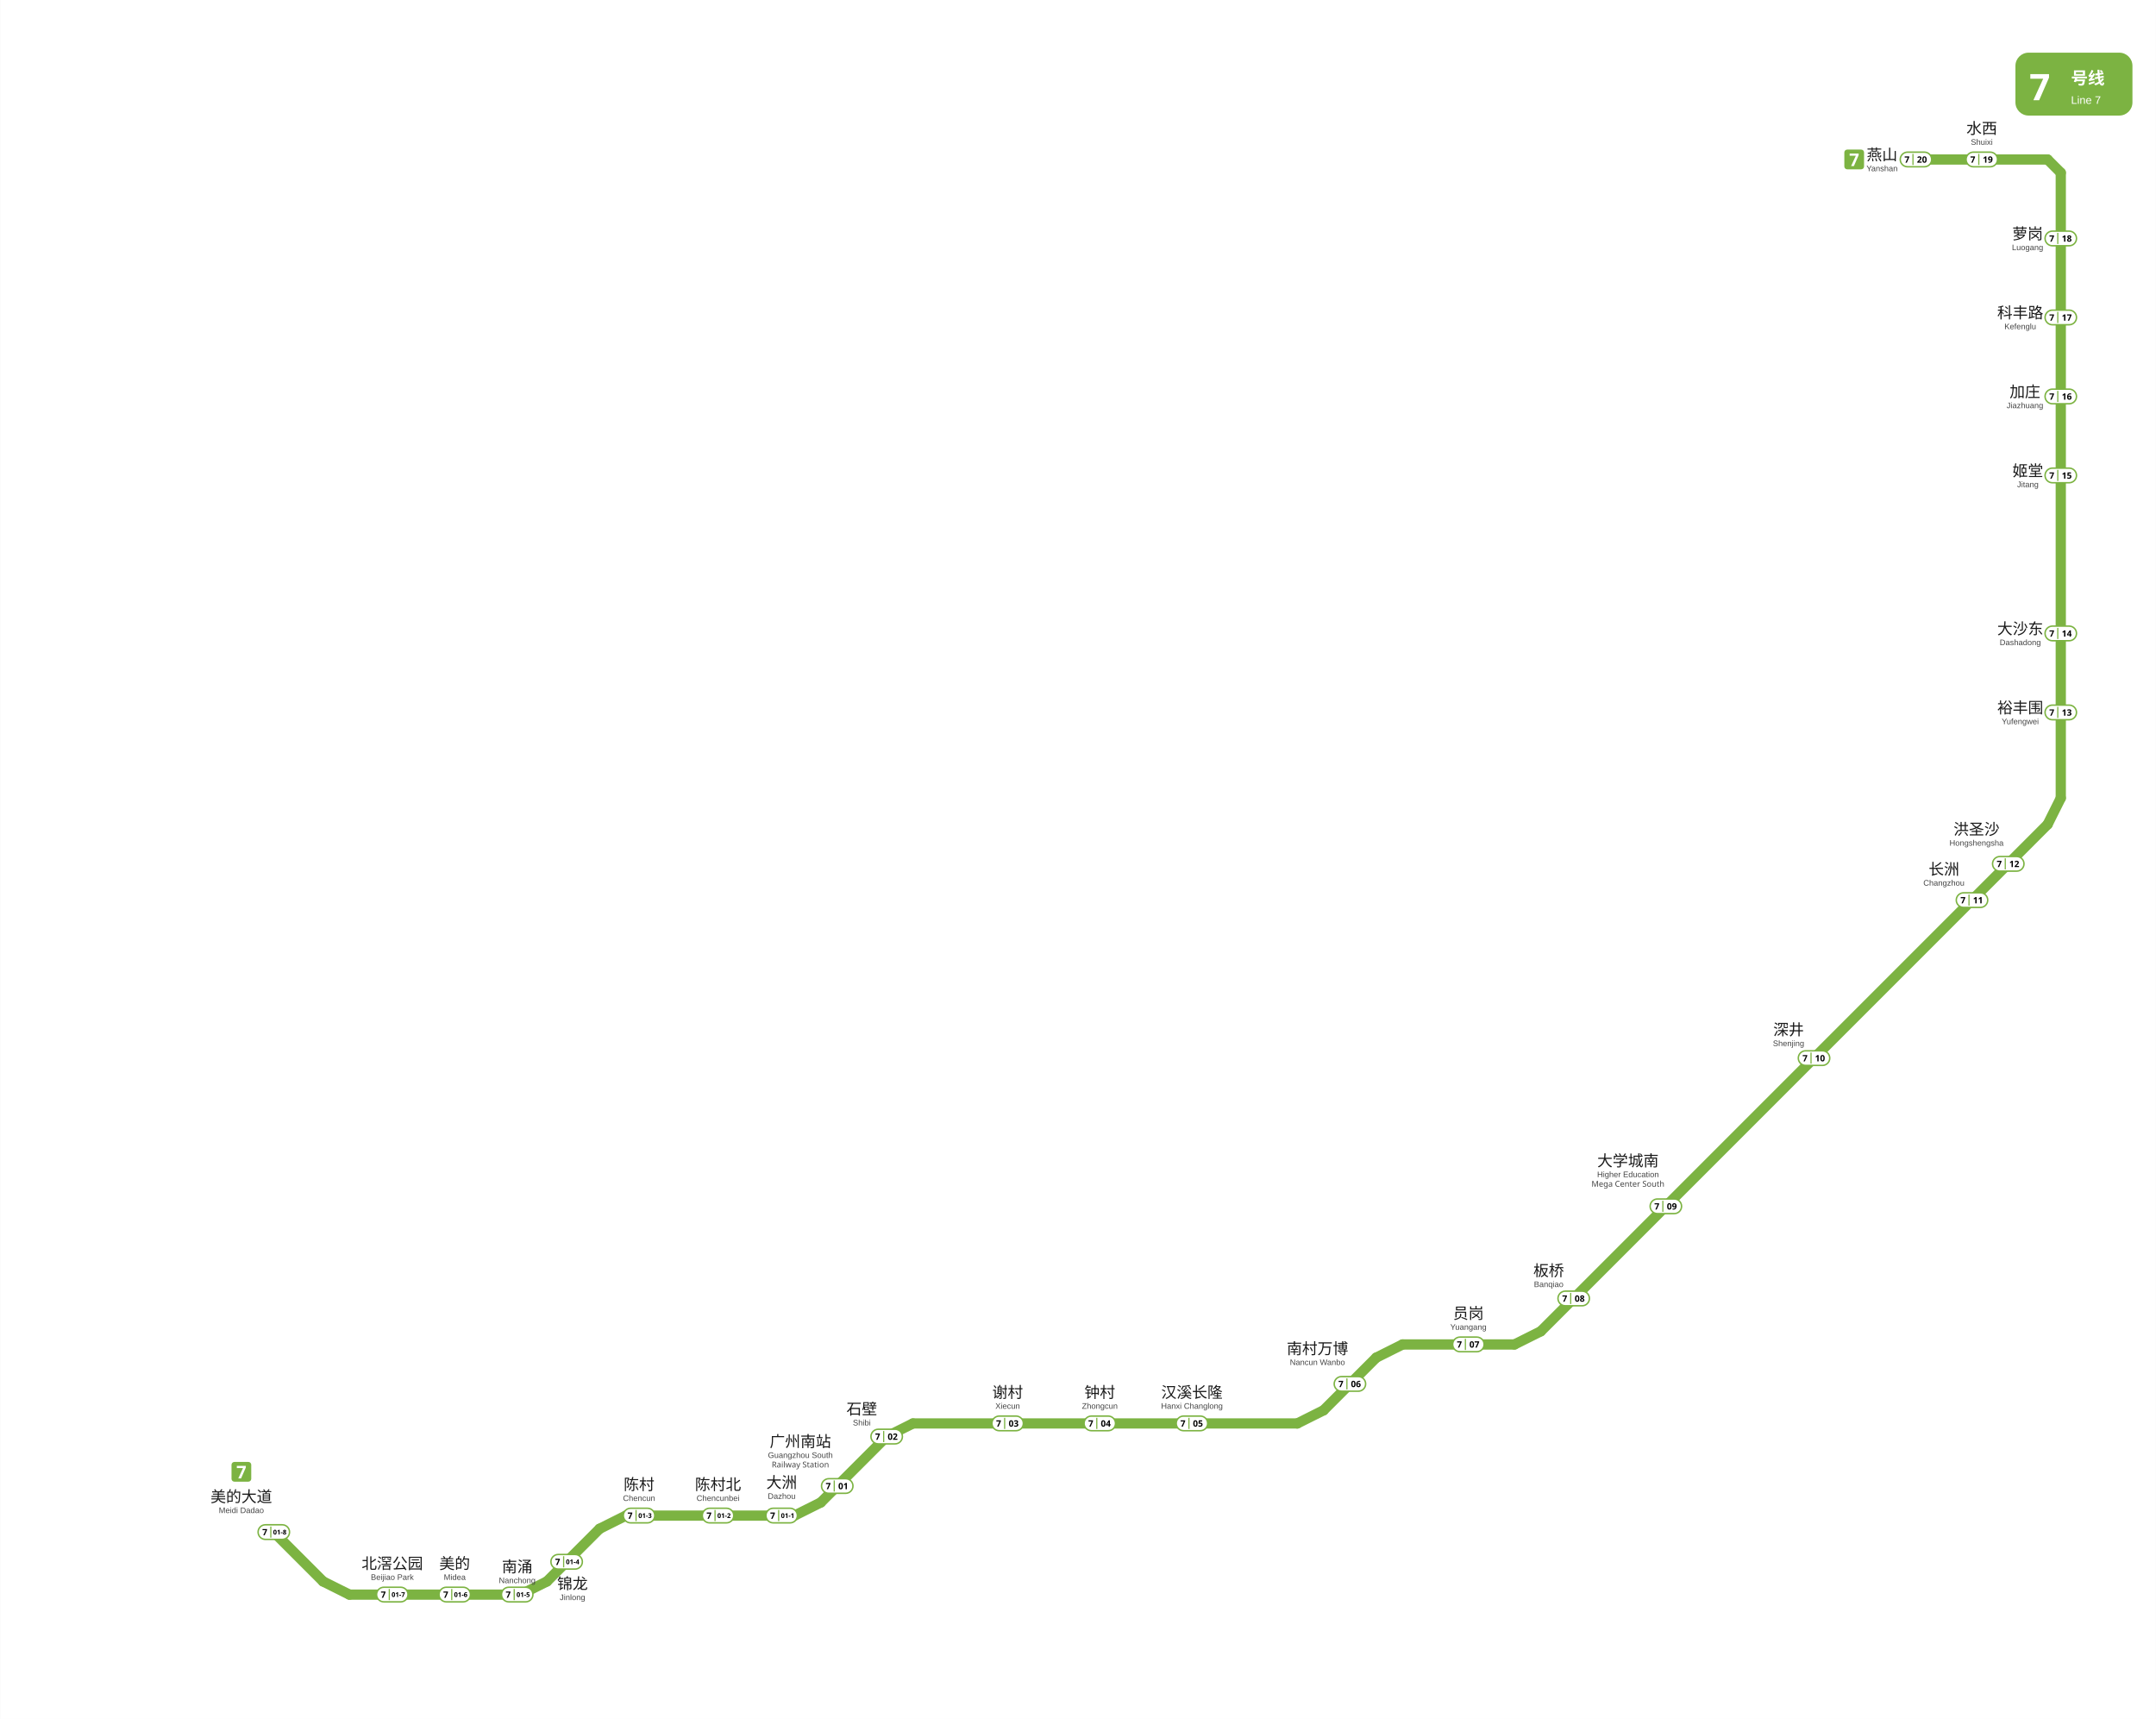
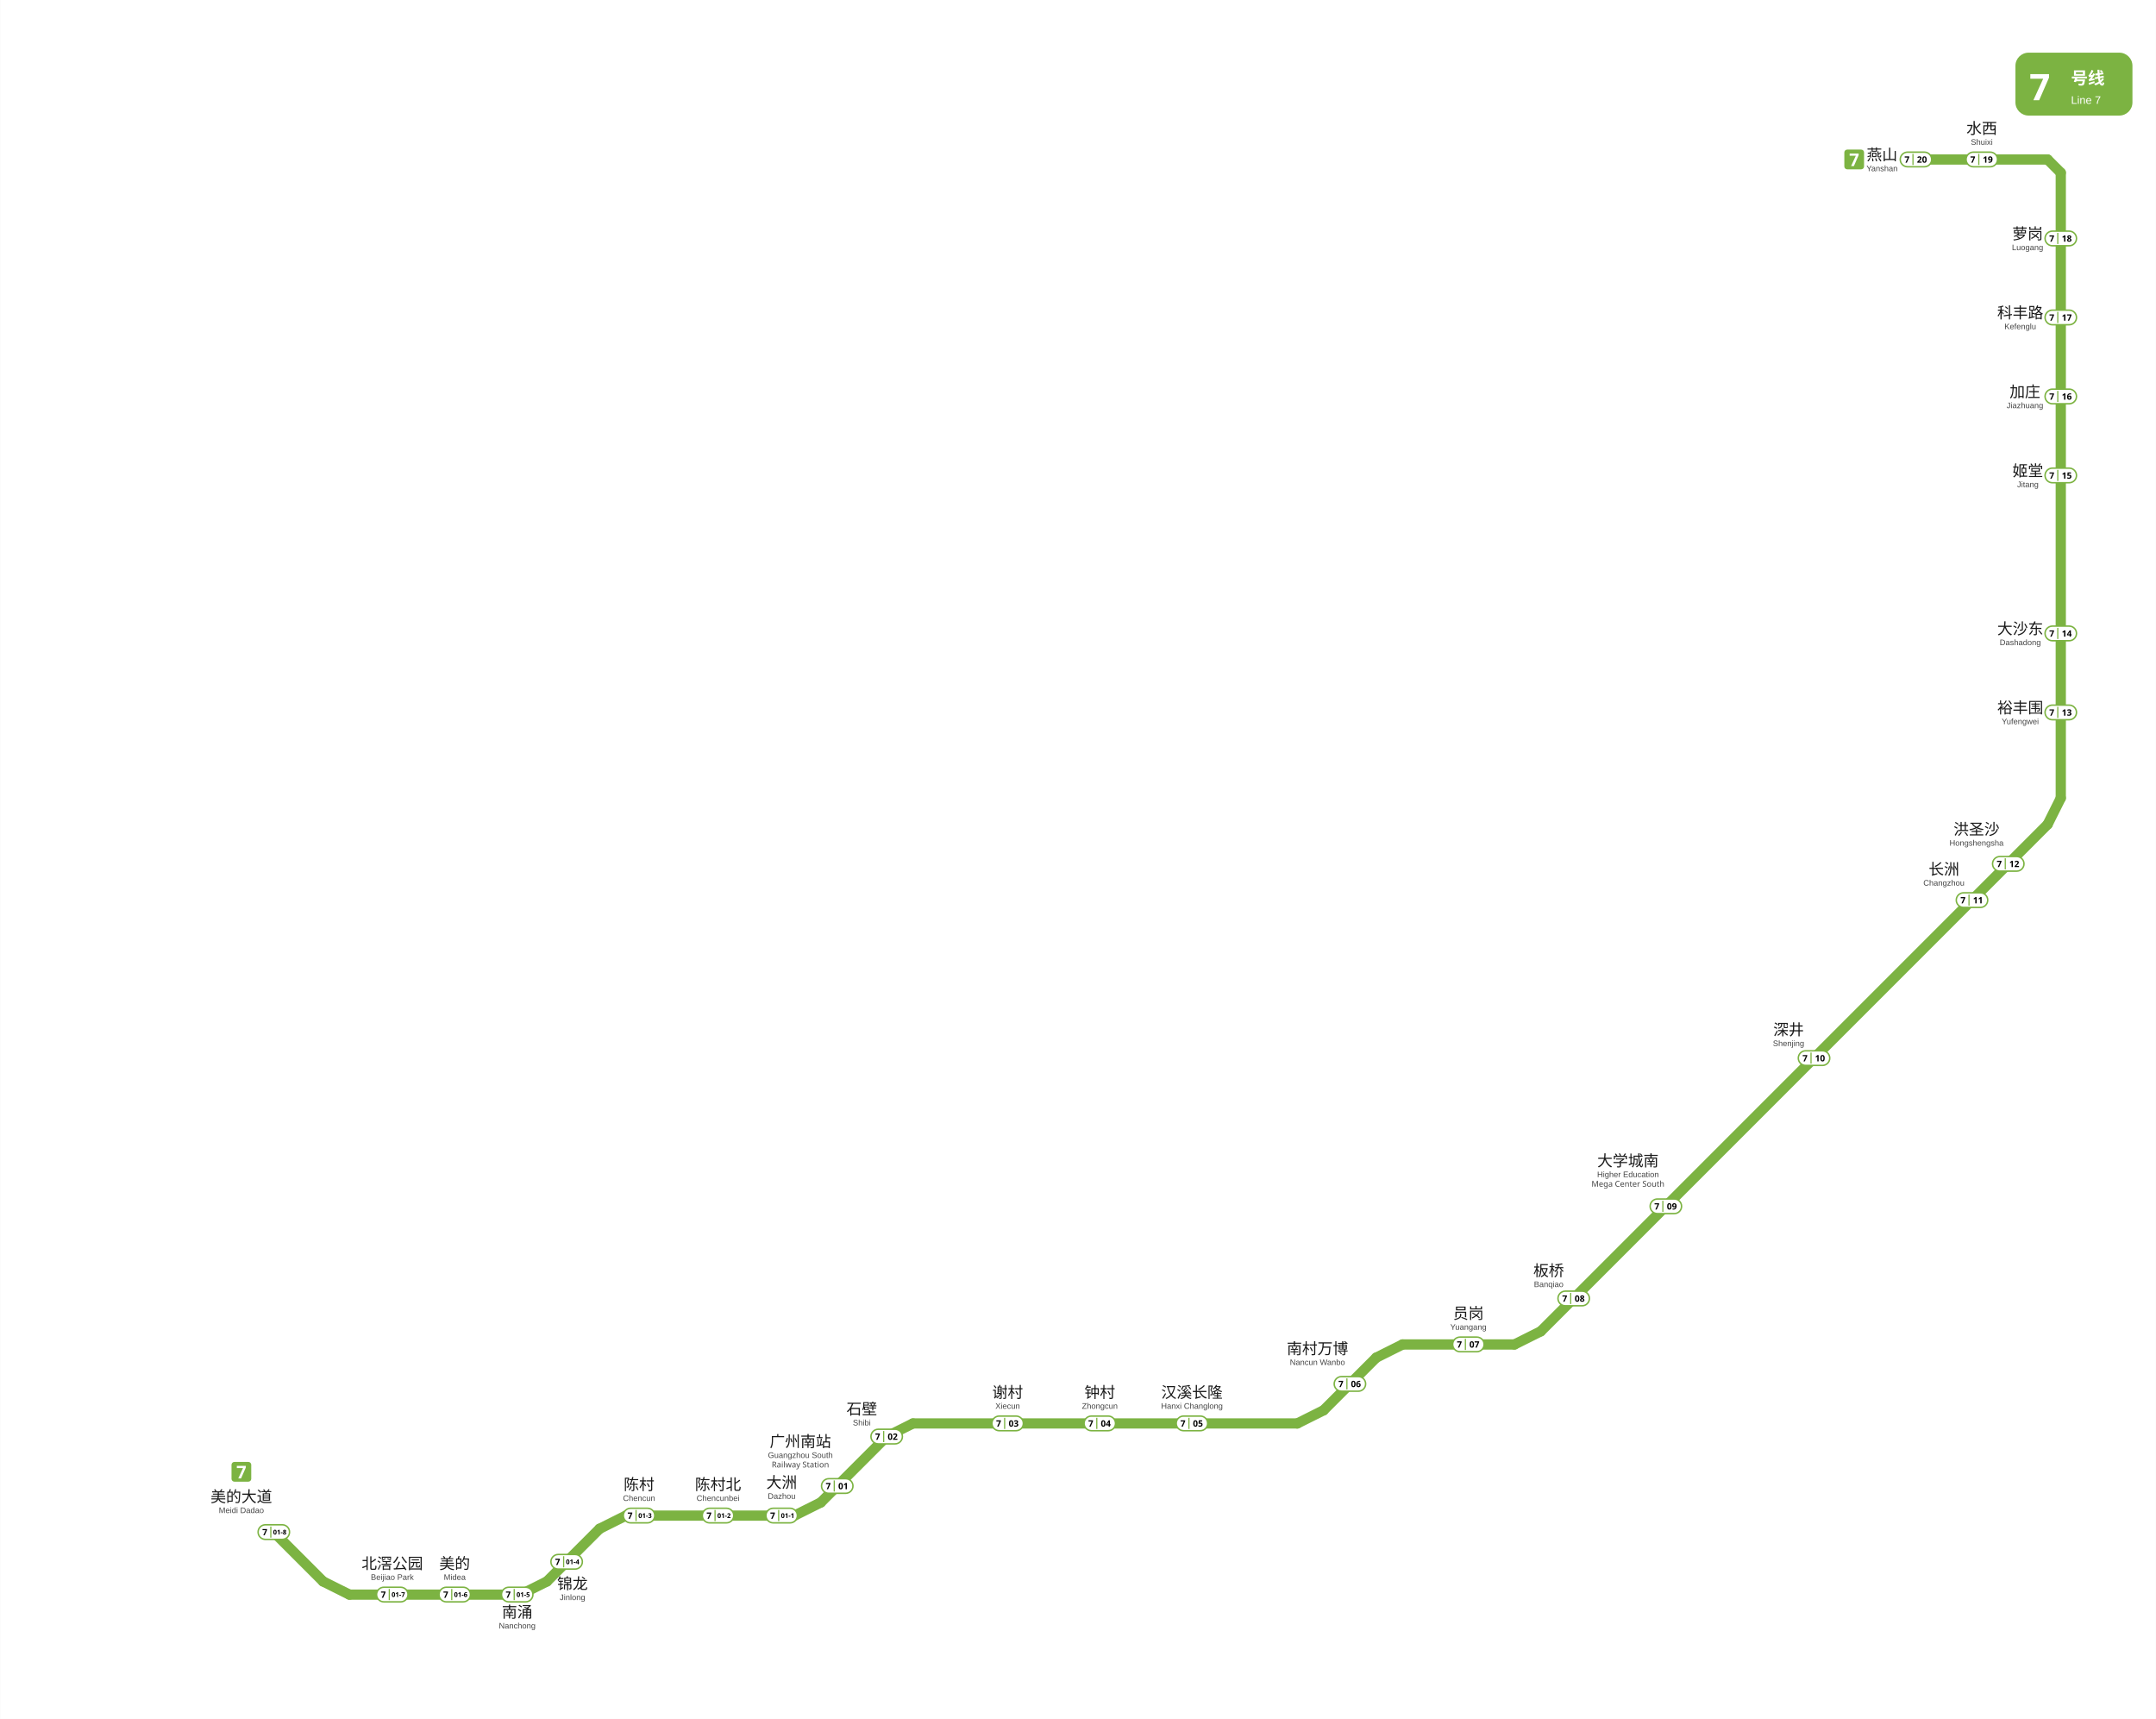
<svg xmlns="http://www.w3.org/2000/svg" viewBox="845.7 577.2 1473.8 1175.0" data-pins="加庄,北滘公园,南村万博,南涌,员岗,大学城南,大沙东,大洲,姬堂,广州南站,板桥,水西,汉溪长隆,洪圣沙,深井,燕山,石壁,科丰路,美的,美的大道,萝岗,裕丰围,谢村,钟村,锦龙,长洲,陈村,陈村北" width="1474" height="1175">
  <rect x="845.717" y="577.2" width="1473.783" height="1175.05" fill="#ffffff" />
  <g id="走廊">
    <line x1="1032.75" y1="1624.50" x2="1066.50" y2="1658.25" style="fill:none;stroke:#7CB342;stroke-width:7;stroke-linecap:round" />
    <line x1="1084.50" y1="1667.25" x2="1066.50" y2="1658.25" style="fill:none;stroke:#7CB342;stroke-width:7;stroke-linecap:round" />
    <line x1="1084.50" y1="1667.25" x2="1201.50" y2="1667.25" style="fill:none;stroke:#7CB342;stroke-width:7;stroke-linecap:round" />
    <line x1="1201.50" y1="1667.25" x2="1219.50" y2="1658.25" style="fill:none;stroke:#7CB342;stroke-width:7;stroke-linecap:round" />
    <line x1="1219.50" y1="1658.25" x2="1255.50" y2="1622.25" style="fill:none;stroke:#7CB342;stroke-width:7;stroke-linecap:round" />
    <line x1="1273.50" y1="1613.25" x2="1255.50" y2="1622.25" style="fill:none;stroke:#7CB342;stroke-width:7;stroke-linecap:round" />
    <line x1="1273.50" y1="1613.25" x2="1388.75" y2="1613.25" style="fill:none;stroke:#7CB342;stroke-width:7;stroke-linecap:round" />
    <line x1="1388.75" y1="1613.25" x2="1406.75" y2="1604.25" style="fill:none;stroke:#7CB342;stroke-width:7;stroke-linecap:round" />
    <line x1="1406.75" y1="1604.25" x2="1451.75" y2="1559.25" style="fill:none;stroke:#7CB342;stroke-width:7;stroke-linecap:round" />
    <line x1="1469.75" y1="1550.25" x2="1451.75" y2="1559.25" style="fill:none;stroke:#7CB342;stroke-width:7;stroke-linecap:round" />
    <line x1="1469.75" y1="1550.25" x2="1732.50" y2="1550.25" style="fill:none;stroke:#7CB342;stroke-width:7;stroke-linecap:round" />
    <line x1="1732.50" y1="1550.25" x2="1750.50" y2="1541.25" style="fill:none;stroke:#7CB342;stroke-width:7;stroke-linecap:round" />
    <line x1="1750.50" y1="1541.25" x2="1786.50" y2="1505.25" style="fill:none;stroke:#7CB342;stroke-width:7;stroke-linecap:round" />
    <line x1="1804.50" y1="1496.25" x2="1786.50" y2="1505.25" style="fill:none;stroke:#7CB342;stroke-width:7;stroke-linecap:round" />
    <line x1="1804.50" y1="1496.25" x2="1881.00" y2="1496.25" style="fill:none;stroke:#7CB342;stroke-width:7;stroke-linecap:round" />
    <line x1="1881.00" y1="1496.25" x2="1899.00" y2="1487.25" style="fill:none;stroke:#7CB342;stroke-width:7;stroke-linecap:round" />
    <line x1="1899.00" y1="1487.25" x2="2245.50" y2="1140.75" style="fill:none;stroke:#7CB342;stroke-width:7;stroke-linecap:round" />
    <line x1="2245.50" y1="686.25" x2="2155.50" y2="686.25" style="fill:none;stroke:#7CB342;stroke-width:7;stroke-linecap:round" />
    <line x1="2254.50" y1="695.25" x2="2245.50" y2="686.25" style="fill:none;stroke:#7CB342;stroke-width:7;stroke-linecap:round" />
    <line x1="2254.50" y1="1122.75" x2="2245.50" y2="1140.75" style="fill:none;stroke:#7CB342;stroke-width:7;stroke-linecap:round" />
    <line x1="2254.50" y1="1122.75" x2="2254.50" y2="695.25" style="fill:none;stroke:#7CB342;stroke-width:7;stroke-linecap:round" />
  </g>
  <g id="线路徽标">
    <g data-badge="header" transform="translate(2223.5 613.2)" data-ink="#FFFFFF" data-box="2223.5,613.2,2303.5,656.2" data-chip="2223.5,613.2,2303.5,656.2">
      <rect x="0" y="0" width="80.0" height="43.0" rx="9.0" fill="#7CB342" />
      <text x="9.5" y="32.5" font-family="'Microsoft YaHei', sans-serif" font-size="25" font-weight="bold" fill="#FFFFFF">7</text>
      <text x="38.0" y="21.5" font-family="'Microsoft YaHei', sans-serif" font-size="11.5" font-weight="600" fill="#FFFFFF">号线</text>
      <text x="38.0" y="35.0" font-family="Arial, sans-serif" font-size="7.5" fill="#FFFFFF">Line 7</text>
    </g>
    <g data-badge="chip" transform="translate(1003.88 1576.55)" data-box="1003.9,1576.6,1017.4,1590.0">
      <path d="M11.54 13.49h-9.59c-1.07 0 -1.95 -0.88 -1.95 -1.95v-9.59c0 -1.07 0.88 -1.95 1.95 -1.95h9.59c1.07 0 1.95 0.88 1.95 1.95v9.59C13.49 12.61 12.61 13.49 11.54 13.49z" fill="#7CB342" />
      <path d="M4.64 11.24l3.22 -7.04h-4.22v-1.52h6.14v1.14l-3.24 7.43H4.64z" fill="#FFFFFF" />
    </g>
    <g data-badge="chip" transform="translate(2106.52 679.455)" data-box="2106.5,679.5,2120.0,692.9">
      <path d="M11.54 13.49h-9.59c-1.07 0 -1.95 -0.88 -1.95 -1.95v-9.59c0 -1.07 0.88 -1.95 1.95 -1.95h9.59c1.07 0 1.95 0.88 1.95 1.95v9.59C13.49 12.61 12.61 13.49 11.54 13.49z" fill="#7CB342" />
      <path d="M4.64 11.24l3.22 -7.04h-4.22v-1.52h6.14v1.14l-3.24 7.43H4.64z" fill="#FFFFFF" />
    </g>
  </g>
  <g id="站名标注" font-family="'Microsoft YaHei', 'PingFang SC', sans-serif">
    <text x="1010.60" y="1604.00" text-anchor="middle" font-size="10.5" font-weight="500" fill="#1a1a1a">美的大道</text>
    <text x="1010.60" y="1611.50" text-anchor="middle" font-size="5.5" font-family="Arial, sans-serif" fill="#444444">Meidi Dadao</text>
    <text x="1113.80" y="1649.70" text-anchor="middle" font-size="10.5" font-weight="500" fill="#1a1a1a">北滘公园</text>
    <text x="1113.80" y="1657.20" text-anchor="middle" font-size="5.5" font-family="Arial, sans-serif" fill="#444444">Beijiao Park</text>
    <text x="1156.50" y="1649.70" text-anchor="middle" font-size="10.5" font-weight="500" fill="#1a1a1a">美的</text>
    <text x="1156.50" y="1657.20" text-anchor="middle" font-size="5.5" font-family="Arial, sans-serif" fill="#444444">Midea</text>
    <text x="1282.50" y="1595.70" text-anchor="middle" font-size="10.5" font-weight="500" fill="#1a1a1a">陈村</text>
    <text x="1282.50" y="1603.20" text-anchor="middle" font-size="5.5" font-family="Arial, sans-serif" fill="#444444">Chencun</text>
    <text x="1336.50" y="1595.70" text-anchor="middle" font-size="10.5" font-weight="500" fill="#1a1a1a">陈村北</text>
    <text x="1336.50" y="1603.20" text-anchor="middle" font-size="5.5" font-family="Arial, sans-serif" fill="#444444">Chencunbei</text>
    <text x="1380.00" y="1594.30" text-anchor="middle" font-size="10.5" font-weight="500" fill="#1a1a1a">大洲</text>
    <text x="1380.00" y="1601.80" text-anchor="middle" font-size="5.5" font-family="Arial, sans-serif" fill="#444444">Dazhou</text>
    <text x="1534.50" y="1532.70" text-anchor="middle" font-size="10.5" font-weight="500" fill="#1a1a1a">谢村</text>
    <text x="1534.50" y="1540.20" text-anchor="middle" font-size="5.5" font-family="Arial, sans-serif" fill="#444444">Xiecun</text>
    <text x="1597.50" y="1532.70" text-anchor="middle" font-size="10.5" font-weight="500" fill="#1a1a1a">钟村</text>
    <text x="1597.50" y="1540.20" text-anchor="middle" font-size="5.5" font-family="Arial, sans-serif" fill="#444444">Zhongcun</text>
    <text x="1660.50" y="1532.70" text-anchor="middle" font-size="10.5" font-weight="500" fill="#1a1a1a">汉溪长隆</text>
    <text x="1660.50" y="1540.20" text-anchor="middle" font-size="5.5" font-family="Arial, sans-serif" fill="#444444">Hanxi Changlong</text>
    <text x="1746.30" y="1502.80" text-anchor="middle" font-size="10.5" font-weight="500" fill="#1a1a1a">南村万博</text>
    <text x="1746.30" y="1510.30" text-anchor="middle" font-size="5.5" font-family="Arial, sans-serif" fill="#444444">Nancun Wanbo</text>
    <text x="1849.50" y="1478.70" text-anchor="middle" font-size="10.5" font-weight="500" fill="#1a1a1a">员岗</text>
    <text x="1849.50" y="1486.20" text-anchor="middle" font-size="5.5" font-family="Arial, sans-serif" fill="#444444">Yuangang</text>
    <text x="1904.40" y="1449.50" text-anchor="middle" font-size="10.5" font-weight="500" fill="#1a1a1a">板桥</text>
    <text x="1904.40" y="1457.00" text-anchor="middle" font-size="5.5" font-family="Arial, sans-serif" fill="#444444">Banqiao</text>
    <text x="1958.60" y="1374.40" text-anchor="middle" font-size="10.5" font-weight="500" fill="#1a1a1a">大学城南</text>
    <text x="1958.60" y="1381.90" text-anchor="middle" font-size="5.5" font-family="Arial, sans-serif" fill="#444444">Higher Education</text>
    <text x="1958.60" y="1388.40" text-anchor="middle" font-size="5.5" fill="#444444">Mega Center South</text>
    <text x="2068.40" y="1284.80" text-anchor="middle" font-size="10.5" font-weight="500" fill="#1a1a1a">深井</text>
    <text x="2068.40" y="1292.30" text-anchor="middle" font-size="5.5" font-family="Arial, sans-serif" fill="#444444">Shenjing</text>
    <text x="2174.60" y="1175.10" text-anchor="middle" font-size="10.5" font-weight="500" fill="#1a1a1a">长洲</text>
    <text x="2174.60" y="1182.60" text-anchor="middle" font-size="5.5" font-family="Arial, sans-serif" fill="#444444">Changzhou</text>
    <text x="2196.90" y="1147.80" text-anchor="middle" font-size="10.5" font-weight="500" fill="#1a1a1a">洪圣沙</text>
    <text x="2196.90" y="1155.30" text-anchor="middle" font-size="5.5" font-family="Arial, sans-serif" fill="#444444">Hongshengsha</text>
    <text x="2226.80" y="1064.73" text-anchor="middle" font-size="10.5" font-weight="500" fill="#1a1a1a">裕丰围</text>
    <text x="2226.80" y="1072.23" text-anchor="middle" font-size="5.5" font-family="Arial, sans-serif" fill="#444444">Yufengwei</text>
    <text x="2226.80" y="1010.73" text-anchor="middle" font-size="10.5" font-weight="500" fill="#1a1a1a">大沙东</text>
    <text x="2226.80" y="1018.23" text-anchor="middle" font-size="5.5" font-family="Arial, sans-serif" fill="#444444">Dashadong</text>
    <text x="2232.00" y="902.73" text-anchor="middle" font-size="10.5" font-weight="500" fill="#1a1a1a">姬堂</text>
    <text x="2232.00" y="910.23" text-anchor="middle" font-size="5.5" font-family="Arial, sans-serif" fill="#444444">Jitang</text>
    <text x="2230.00" y="848.73" text-anchor="middle" font-size="10.5" font-weight="500" fill="#1a1a1a">加庄</text>
    <text x="2230.00" y="856.23" text-anchor="middle" font-size="5.5" font-family="Arial, sans-serif" fill="#444444">Jiazhuang</text>
    <text x="2226.80" y="794.73" text-anchor="middle" font-size="10.5" font-weight="500" fill="#1a1a1a">科丰路</text>
    <text x="2226.80" y="802.23" text-anchor="middle" font-size="5.5" font-family="Arial, sans-serif" fill="#444444">Kefenglu</text>
    <text x="2231.80" y="740.73" text-anchor="middle" font-size="10.5" font-weight="500" fill="#1a1a1a">萝岗</text>
    <text x="2231.80" y="748.23" text-anchor="middle" font-size="5.5" font-family="Arial, sans-serif" fill="#444444">Luogang</text>
    <text x="2200.50" y="668.70" text-anchor="middle" font-size="10.5" font-weight="500" fill="#1a1a1a">水西</text>
    <text x="2200.50" y="676.20" text-anchor="middle" font-size="5.5" font-family="Arial, sans-serif" fill="#444444">Shuixi</text>
    <text x="2132.30" y="686.73" text-anchor="middle" font-size="10.5" font-weight="500" fill="#1a1a1a">燕山</text>
    <text x="2132.30" y="694.23" text-anchor="middle" font-size="5.5" font-family="Arial, sans-serif" fill="#444444">Yanshan</text>
-     <text x="1199.20" y="1651.90" text-anchor="middle" font-size="10.5" font-weight="500" fill="#1a1a1a">南涌</text>
-     <text x="1199.20" y="1659.40" text-anchor="middle" font-size="5.5" font-family="Arial, sans-serif" fill="#444444">Nanchong</text>
+     <text x="1199.20" y="1682.90" text-anchor="middle" font-size="10.5" font-weight="500" fill="#1a1a1a">南涌</text>
+     <text x="1199.20" y="1690.40" text-anchor="middle" font-size="5.5" font-family="Arial, sans-serif" fill="#444444">Nanchong</text>
    <text x="1237.00" y="1663.50" text-anchor="middle" font-size="10.5" font-weight="500" fill="#1a1a1a">锦龙</text>
    <text x="1237.00" y="1671.00" text-anchor="middle" font-size="5.5" font-family="Arial, sans-serif" fill="#444444">Jinlong</text>
    <text x="1392.80" y="1566.30" text-anchor="middle" font-size="10.5" font-weight="500" fill="#1a1a1a">广州南站</text>
    <text x="1392.80" y="1573.80" text-anchor="middle" font-size="5.5" font-family="Arial, sans-serif" fill="#444444">Guangzhou South</text>
    <text x="1392.80" y="1580.30" text-anchor="middle" font-size="5.5" fill="#444444">Railway Station</text>
    <text x="1434.80" y="1544.10" text-anchor="middle" font-size="10.5" font-weight="500" fill="#1a1a1a">石壁</text>
    <text x="1434.80" y="1551.60" text-anchor="middle" font-size="5.5" font-family="Arial, sans-serif" fill="#444444">Shibi</text>
  </g>
  <g id="编号牌" font-family="'Microsoft YaHei', 'PingFang SC', sans-serif">
    <rect x="1022.05" y="1619.50" width="21.50" height="10.00" rx="5.00" fill="#FFFFFF" stroke="#7CB342" stroke-width="1.0" />
    <line x1="1030.75" y1="1620.70" x2="1030.75" y2="1628.30" stroke="#7CB342" stroke-width="0.8" />
    <text x="1026.65" y="1624.38" text-anchor="middle" dominant-baseline="central" font-size="6.0" font-weight="700" fill="#000000">7</text>
    <text x="1036.90" y="1624.41" text-anchor="middle" dominant-baseline="central" textLength="9.70" lengthAdjust="spacingAndGlyphs" font-size="4.5" font-weight="700" fill="#000000">01-8</text>
    <rect x="1103.05" y="1662.20" width="21.50" height="10.00" rx="5.00" fill="#FFFFFF" stroke="#7CB342" stroke-width="1.0" />
    <line x1="1111.75" y1="1663.40" x2="1111.75" y2="1671.00" stroke="#7CB342" stroke-width="0.8" />
    <text x="1107.65" y="1667.08" text-anchor="middle" dominant-baseline="central" font-size="6.0" font-weight="700" fill="#000000">7</text>
    <text x="1117.90" y="1667.11" text-anchor="middle" dominant-baseline="central" textLength="9.70" lengthAdjust="spacingAndGlyphs" font-size="4.5" font-weight="700" fill="#000000">01-7</text>
    <rect x="1145.75" y="1662.20" width="21.50" height="10.00" rx="5.00" fill="#FFFFFF" stroke="#7CB342" stroke-width="1.0" />
    <line x1="1154.45" y1="1663.40" x2="1154.45" y2="1671.00" stroke="#7CB342" stroke-width="0.8" />
    <text x="1150.35" y="1667.08" text-anchor="middle" dominant-baseline="central" font-size="6.0" font-weight="700" fill="#000000">7</text>
    <text x="1160.60" y="1667.11" text-anchor="middle" dominant-baseline="central" textLength="9.70" lengthAdjust="spacingAndGlyphs" font-size="4.5" font-weight="700" fill="#000000">01-6</text>
    <rect x="1188.45" y="1662.20" width="21.50" height="10.00" rx="5.00" fill="#FFFFFF" stroke="#7CB342" stroke-width="1.0" />
    <line x1="1197.15" y1="1663.40" x2="1197.15" y2="1671.00" stroke="#7CB342" stroke-width="0.8" />
    <text x="1193.05" y="1667.08" text-anchor="middle" dominant-baseline="central" font-size="6.0" font-weight="700" fill="#000000">7</text>
    <text x="1203.30" y="1667.11" text-anchor="middle" dominant-baseline="central" textLength="9.70" lengthAdjust="spacingAndGlyphs" font-size="4.5" font-weight="700" fill="#000000">01-5</text>
    <rect x="1222.25" y="1639.80" width="21.50" height="10.00" rx="5.00" fill="#FFFFFF" stroke="#7CB342" stroke-width="1.0" />
    <line x1="1230.95" y1="1641.00" x2="1230.95" y2="1648.60" stroke="#7CB342" stroke-width="0.8" />
    <text x="1226.85" y="1644.68" text-anchor="middle" dominant-baseline="central" font-size="6.0" font-weight="700" fill="#000000">7</text>
    <text x="1237.10" y="1644.71" text-anchor="middle" dominant-baseline="central" textLength="9.70" lengthAdjust="spacingAndGlyphs" font-size="4.5" font-weight="700" fill="#000000">01-4</text>
    <rect x="1271.75" y="1608.20" width="21.50" height="10.00" rx="5.00" fill="#FFFFFF" stroke="#7CB342" stroke-width="1.0" />
    <line x1="1280.45" y1="1609.40" x2="1280.45" y2="1617.00" stroke="#7CB342" stroke-width="0.8" />
    <text x="1276.35" y="1613.08" text-anchor="middle" dominant-baseline="central" font-size="6.0" font-weight="700" fill="#000000">7</text>
    <text x="1286.60" y="1613.11" text-anchor="middle" dominant-baseline="central" textLength="9.70" lengthAdjust="spacingAndGlyphs" font-size="4.5" font-weight="700" fill="#000000">01-3</text>
    <rect x="1325.75" y="1608.20" width="21.50" height="10.00" rx="5.00" fill="#FFFFFF" stroke="#7CB342" stroke-width="1.0" />
    <line x1="1334.45" y1="1609.40" x2="1334.45" y2="1617.00" stroke="#7CB342" stroke-width="0.8" />
    <text x="1330.35" y="1613.08" text-anchor="middle" dominant-baseline="central" font-size="6.0" font-weight="700" fill="#000000">7</text>
    <text x="1340.60" y="1613.11" text-anchor="middle" dominant-baseline="central" textLength="9.70" lengthAdjust="spacingAndGlyphs" font-size="4.5" font-weight="700" fill="#000000">01-2</text>
    <rect x="1369.25" y="1608.20" width="21.50" height="10.00" rx="5.00" fill="#FFFFFF" stroke="#7CB342" stroke-width="1.0" />
    <line x1="1377.95" y1="1609.40" x2="1377.95" y2="1617.00" stroke="#7CB342" stroke-width="0.8" />
    <text x="1373.85" y="1613.08" text-anchor="middle" dominant-baseline="central" font-size="6.0" font-weight="700" fill="#000000">7</text>
    <text x="1384.10" y="1613.11" text-anchor="middle" dominant-baseline="central" textLength="9.70" lengthAdjust="spacingAndGlyphs" font-size="4.5" font-weight="700" fill="#000000">01-1</text>
    <rect x="1407.25" y="1588.00" width="21.50" height="10.00" rx="5.00" fill="#FFFFFF" stroke="#7CB342" stroke-width="1.0" />
    <line x1="1415.95" y1="1589.20" x2="1415.95" y2="1596.80" stroke="#7CB342" stroke-width="0.8" />
    <text x="1411.85" y="1592.88" text-anchor="middle" dominant-baseline="central" font-size="6.0" font-weight="700" fill="#000000">7</text>
    <text x="1422.10" y="1592.88" text-anchor="middle" dominant-baseline="central" font-size="6.0" font-weight="700" fill="#000000">01</text>
    <rect x="1441.05" y="1554.20" width="21.50" height="10.00" rx="5.00" fill="#FFFFFF" stroke="#7CB342" stroke-width="1.0" />
    <line x1="1449.75" y1="1555.40" x2="1449.75" y2="1563.00" stroke="#7CB342" stroke-width="0.8" />
    <text x="1445.65" y="1559.08" text-anchor="middle" dominant-baseline="central" font-size="6.0" font-weight="700" fill="#000000">7</text>
    <text x="1455.90" y="1559.08" text-anchor="middle" dominant-baseline="central" font-size="6.0" font-weight="700" fill="#000000">02</text>
    <rect x="1523.75" y="1545.20" width="21.50" height="10.00" rx="5.00" fill="#FFFFFF" stroke="#7CB342" stroke-width="1.0" />
    <line x1="1532.45" y1="1546.40" x2="1532.45" y2="1554.00" stroke="#7CB342" stroke-width="0.8" />
    <text x="1528.35" y="1550.08" text-anchor="middle" dominant-baseline="central" font-size="6.0" font-weight="700" fill="#000000">7</text>
    <text x="1538.60" y="1550.08" text-anchor="middle" dominant-baseline="central" font-size="6.0" font-weight="700" fill="#000000">03</text>
    <rect x="1586.75" y="1545.20" width="21.50" height="10.00" rx="5.00" fill="#FFFFFF" stroke="#7CB342" stroke-width="1.0" />
    <line x1="1595.45" y1="1546.40" x2="1595.45" y2="1554.00" stroke="#7CB342" stroke-width="0.8" />
    <text x="1591.35" y="1550.08" text-anchor="middle" dominant-baseline="central" font-size="6.0" font-weight="700" fill="#000000">7</text>
    <text x="1601.60" y="1550.08" text-anchor="middle" dominant-baseline="central" font-size="6.0" font-weight="700" fill="#000000">04</text>
    <rect x="1649.75" y="1545.20" width="21.50" height="10.00" rx="5.00" fill="#FFFFFF" stroke="#7CB342" stroke-width="1.0" />
    <line x1="1658.45" y1="1546.40" x2="1658.45" y2="1554.00" stroke="#7CB342" stroke-width="0.8" />
    <text x="1654.35" y="1550.08" text-anchor="middle" dominant-baseline="central" font-size="6.0" font-weight="700" fill="#000000">7</text>
    <text x="1664.60" y="1550.08" text-anchor="middle" dominant-baseline="central" font-size="6.0" font-weight="700" fill="#000000">05</text>
    <rect x="1757.75" y="1518.20" width="21.50" height="10.00" rx="5.00" fill="#FFFFFF" stroke="#7CB342" stroke-width="1.0" />
    <line x1="1766.45" y1="1519.40" x2="1766.45" y2="1527.00" stroke="#7CB342" stroke-width="0.8" />
    <text x="1762.35" y="1523.08" text-anchor="middle" dominant-baseline="central" font-size="6.0" font-weight="700" fill="#000000">7</text>
    <text x="1772.60" y="1523.08" text-anchor="middle" dominant-baseline="central" font-size="6.0" font-weight="700" fill="#000000">06</text>
    <rect x="1838.75" y="1491.20" width="21.50" height="10.00" rx="5.00" fill="#FFFFFF" stroke="#7CB342" stroke-width="1.0" />
    <line x1="1847.45" y1="1492.40" x2="1847.45" y2="1500.00" stroke="#7CB342" stroke-width="0.8" />
    <text x="1843.35" y="1496.08" text-anchor="middle" dominant-baseline="central" font-size="6.0" font-weight="700" fill="#000000">7</text>
    <text x="1853.60" y="1496.08" text-anchor="middle" dominant-baseline="central" font-size="6.0" font-weight="700" fill="#000000">07</text>
    <rect x="1910.75" y="1459.80" width="21.50" height="10.00" rx="5.00" fill="#FFFFFF" stroke="#7CB342" stroke-width="1.0" />
    <line x1="1919.45" y1="1461.00" x2="1919.45" y2="1468.60" stroke="#7CB342" stroke-width="0.8" />
    <text x="1915.35" y="1464.68" text-anchor="middle" dominant-baseline="central" font-size="6.0" font-weight="700" fill="#000000">7</text>
    <text x="1925.60" y="1464.68" text-anchor="middle" dominant-baseline="central" font-size="6.0" font-weight="700" fill="#000000">08</text>
    <rect x="1973.75" y="1396.80" width="21.50" height="10.00" rx="5.00" fill="#FFFFFF" stroke="#7CB342" stroke-width="1.0" />
    <line x1="1982.45" y1="1398.00" x2="1982.45" y2="1405.60" stroke="#7CB342" stroke-width="0.8" />
    <text x="1978.35" y="1401.68" text-anchor="middle" dominant-baseline="central" font-size="6.0" font-weight="700" fill="#000000">7</text>
    <text x="1988.60" y="1401.68" text-anchor="middle" dominant-baseline="central" font-size="6.0" font-weight="700" fill="#000000">09</text>
    <rect x="2075.05" y="1295.50" width="21.50" height="10.00" rx="5.00" fill="#FFFFFF" stroke="#7CB342" stroke-width="1.0" />
    <line x1="2083.75" y1="1296.70" x2="2083.75" y2="1304.30" stroke="#7CB342" stroke-width="0.8" />
    <text x="2079.65" y="1300.38" text-anchor="middle" dominant-baseline="central" font-size="6.0" font-weight="700" fill="#000000">7</text>
    <text x="2089.90" y="1300.38" text-anchor="middle" dominant-baseline="central" font-size="6.0" font-weight="700" fill="#000000">10</text>
    <rect x="2183.05" y="1187.50" width="21.50" height="10.00" rx="5.00" fill="#FFFFFF" stroke="#7CB342" stroke-width="1.0" />
    <line x1="2191.75" y1="1188.70" x2="2191.75" y2="1196.30" stroke="#7CB342" stroke-width="0.8" />
    <text x="2187.65" y="1192.38" text-anchor="middle" dominant-baseline="central" font-size="6.0" font-weight="700" fill="#000000">7</text>
    <text x="2197.90" y="1192.38" text-anchor="middle" dominant-baseline="central" font-size="6.0" font-weight="700" fill="#000000">11</text>
    <rect x="2207.85" y="1162.70" width="21.50" height="10.00" rx="5.00" fill="#FFFFFF" stroke="#7CB342" stroke-width="1.0" />
    <line x1="2216.55" y1="1163.90" x2="2216.55" y2="1171.50" stroke="#7CB342" stroke-width="0.8" />
    <text x="2212.45" y="1167.58" text-anchor="middle" dominant-baseline="central" font-size="6.0" font-weight="700" fill="#000000">7</text>
    <text x="2222.70" y="1167.58" text-anchor="middle" dominant-baseline="central" font-size="6.0" font-weight="700" fill="#000000">12</text>
    <rect x="2243.75" y="1059.20" width="21.50" height="10.00" rx="5.00" fill="#FFFFFF" stroke="#7CB342" stroke-width="1.0" />
    <line x1="2252.45" y1="1060.40" x2="2252.45" y2="1068.00" stroke="#7CB342" stroke-width="0.8" />
    <text x="2248.35" y="1064.08" text-anchor="middle" dominant-baseline="central" font-size="6.0" font-weight="700" fill="#000000">7</text>
    <text x="2258.60" y="1064.08" text-anchor="middle" dominant-baseline="central" font-size="6.0" font-weight="700" fill="#000000">13</text>
    <rect x="2243.75" y="1005.20" width="21.50" height="10.00" rx="5.00" fill="#FFFFFF" stroke="#7CB342" stroke-width="1.0" />
    <line x1="2252.45" y1="1006.40" x2="2252.45" y2="1014.00" stroke="#7CB342" stroke-width="0.8" />
    <text x="2248.35" y="1010.08" text-anchor="middle" dominant-baseline="central" font-size="6.0" font-weight="700" fill="#000000">7</text>
    <text x="2258.60" y="1010.08" text-anchor="middle" dominant-baseline="central" font-size="6.0" font-weight="700" fill="#000000">14</text>
    <rect x="2243.75" y="897.20" width="21.50" height="10.00" rx="5.00" fill="#FFFFFF" stroke="#7CB342" stroke-width="1.0" />
    <line x1="2252.45" y1="898.40" x2="2252.45" y2="906.00" stroke="#7CB342" stroke-width="0.8" />
    <text x="2248.35" y="902.08" text-anchor="middle" dominant-baseline="central" font-size="6.0" font-weight="700" fill="#000000">7</text>
    <text x="2258.60" y="902.08" text-anchor="middle" dominant-baseline="central" font-size="6.0" font-weight="700" fill="#000000">15</text>
    <rect x="2243.75" y="843.20" width="21.50" height="10.00" rx="5.00" fill="#FFFFFF" stroke="#7CB342" stroke-width="1.0" />
    <line x1="2252.45" y1="844.40" x2="2252.45" y2="852.00" stroke="#7CB342" stroke-width="0.8" />
    <text x="2248.35" y="848.08" text-anchor="middle" dominant-baseline="central" font-size="6.0" font-weight="700" fill="#000000">7</text>
    <text x="2258.60" y="848.08" text-anchor="middle" dominant-baseline="central" font-size="6.0" font-weight="700" fill="#000000">16</text>
    <rect x="2243.75" y="789.20" width="21.50" height="10.00" rx="5.00" fill="#FFFFFF" stroke="#7CB342" stroke-width="1.0" />
    <line x1="2252.45" y1="790.40" x2="2252.45" y2="798.00" stroke="#7CB342" stroke-width="0.8" />
    <text x="2248.35" y="794.08" text-anchor="middle" dominant-baseline="central" font-size="6.0" font-weight="700" fill="#000000">7</text>
    <text x="2258.60" y="794.08" text-anchor="middle" dominant-baseline="central" font-size="6.0" font-weight="700" fill="#000000">17</text>
    <rect x="2243.75" y="735.20" width="21.50" height="10.00" rx="5.00" fill="#FFFFFF" stroke="#7CB342" stroke-width="1.0" />
    <line x1="2252.45" y1="736.40" x2="2252.45" y2="744.00" stroke="#7CB342" stroke-width="0.8" />
    <text x="2248.35" y="740.08" text-anchor="middle" dominant-baseline="central" font-size="6.0" font-weight="700" fill="#000000">7</text>
    <text x="2258.60" y="740.08" text-anchor="middle" dominant-baseline="central" font-size="6.0" font-weight="700" fill="#000000">18</text>
    <rect x="2189.75" y="681.20" width="21.50" height="10.00" rx="5.00" fill="#FFFFFF" stroke="#7CB342" stroke-width="1.0" />
    <line x1="2198.45" y1="682.40" x2="2198.45" y2="690.00" stroke="#7CB342" stroke-width="0.8" />
    <text x="2194.35" y="686.08" text-anchor="middle" dominant-baseline="central" font-size="6.0" font-weight="700" fill="#000000">7</text>
    <text x="2204.60" y="686.08" text-anchor="middle" dominant-baseline="central" font-size="6.0" font-weight="700" fill="#000000">19</text>
    <rect x="2144.75" y="681.20" width="21.50" height="10.00" rx="5.00" fill="#FFFFFF" stroke="#7CB342" stroke-width="1.0" />
    <line x1="2153.45" y1="682.40" x2="2153.45" y2="690.00" stroke="#7CB342" stroke-width="0.8" />
    <text x="2149.35" y="686.08" text-anchor="middle" dominant-baseline="central" font-size="6.0" font-weight="700" fill="#000000">7</text>
    <text x="2159.60" y="686.08" text-anchor="middle" dominant-baseline="central" font-size="6.0" font-weight="700" fill="#000000">20</text>
  </g>
</svg>
